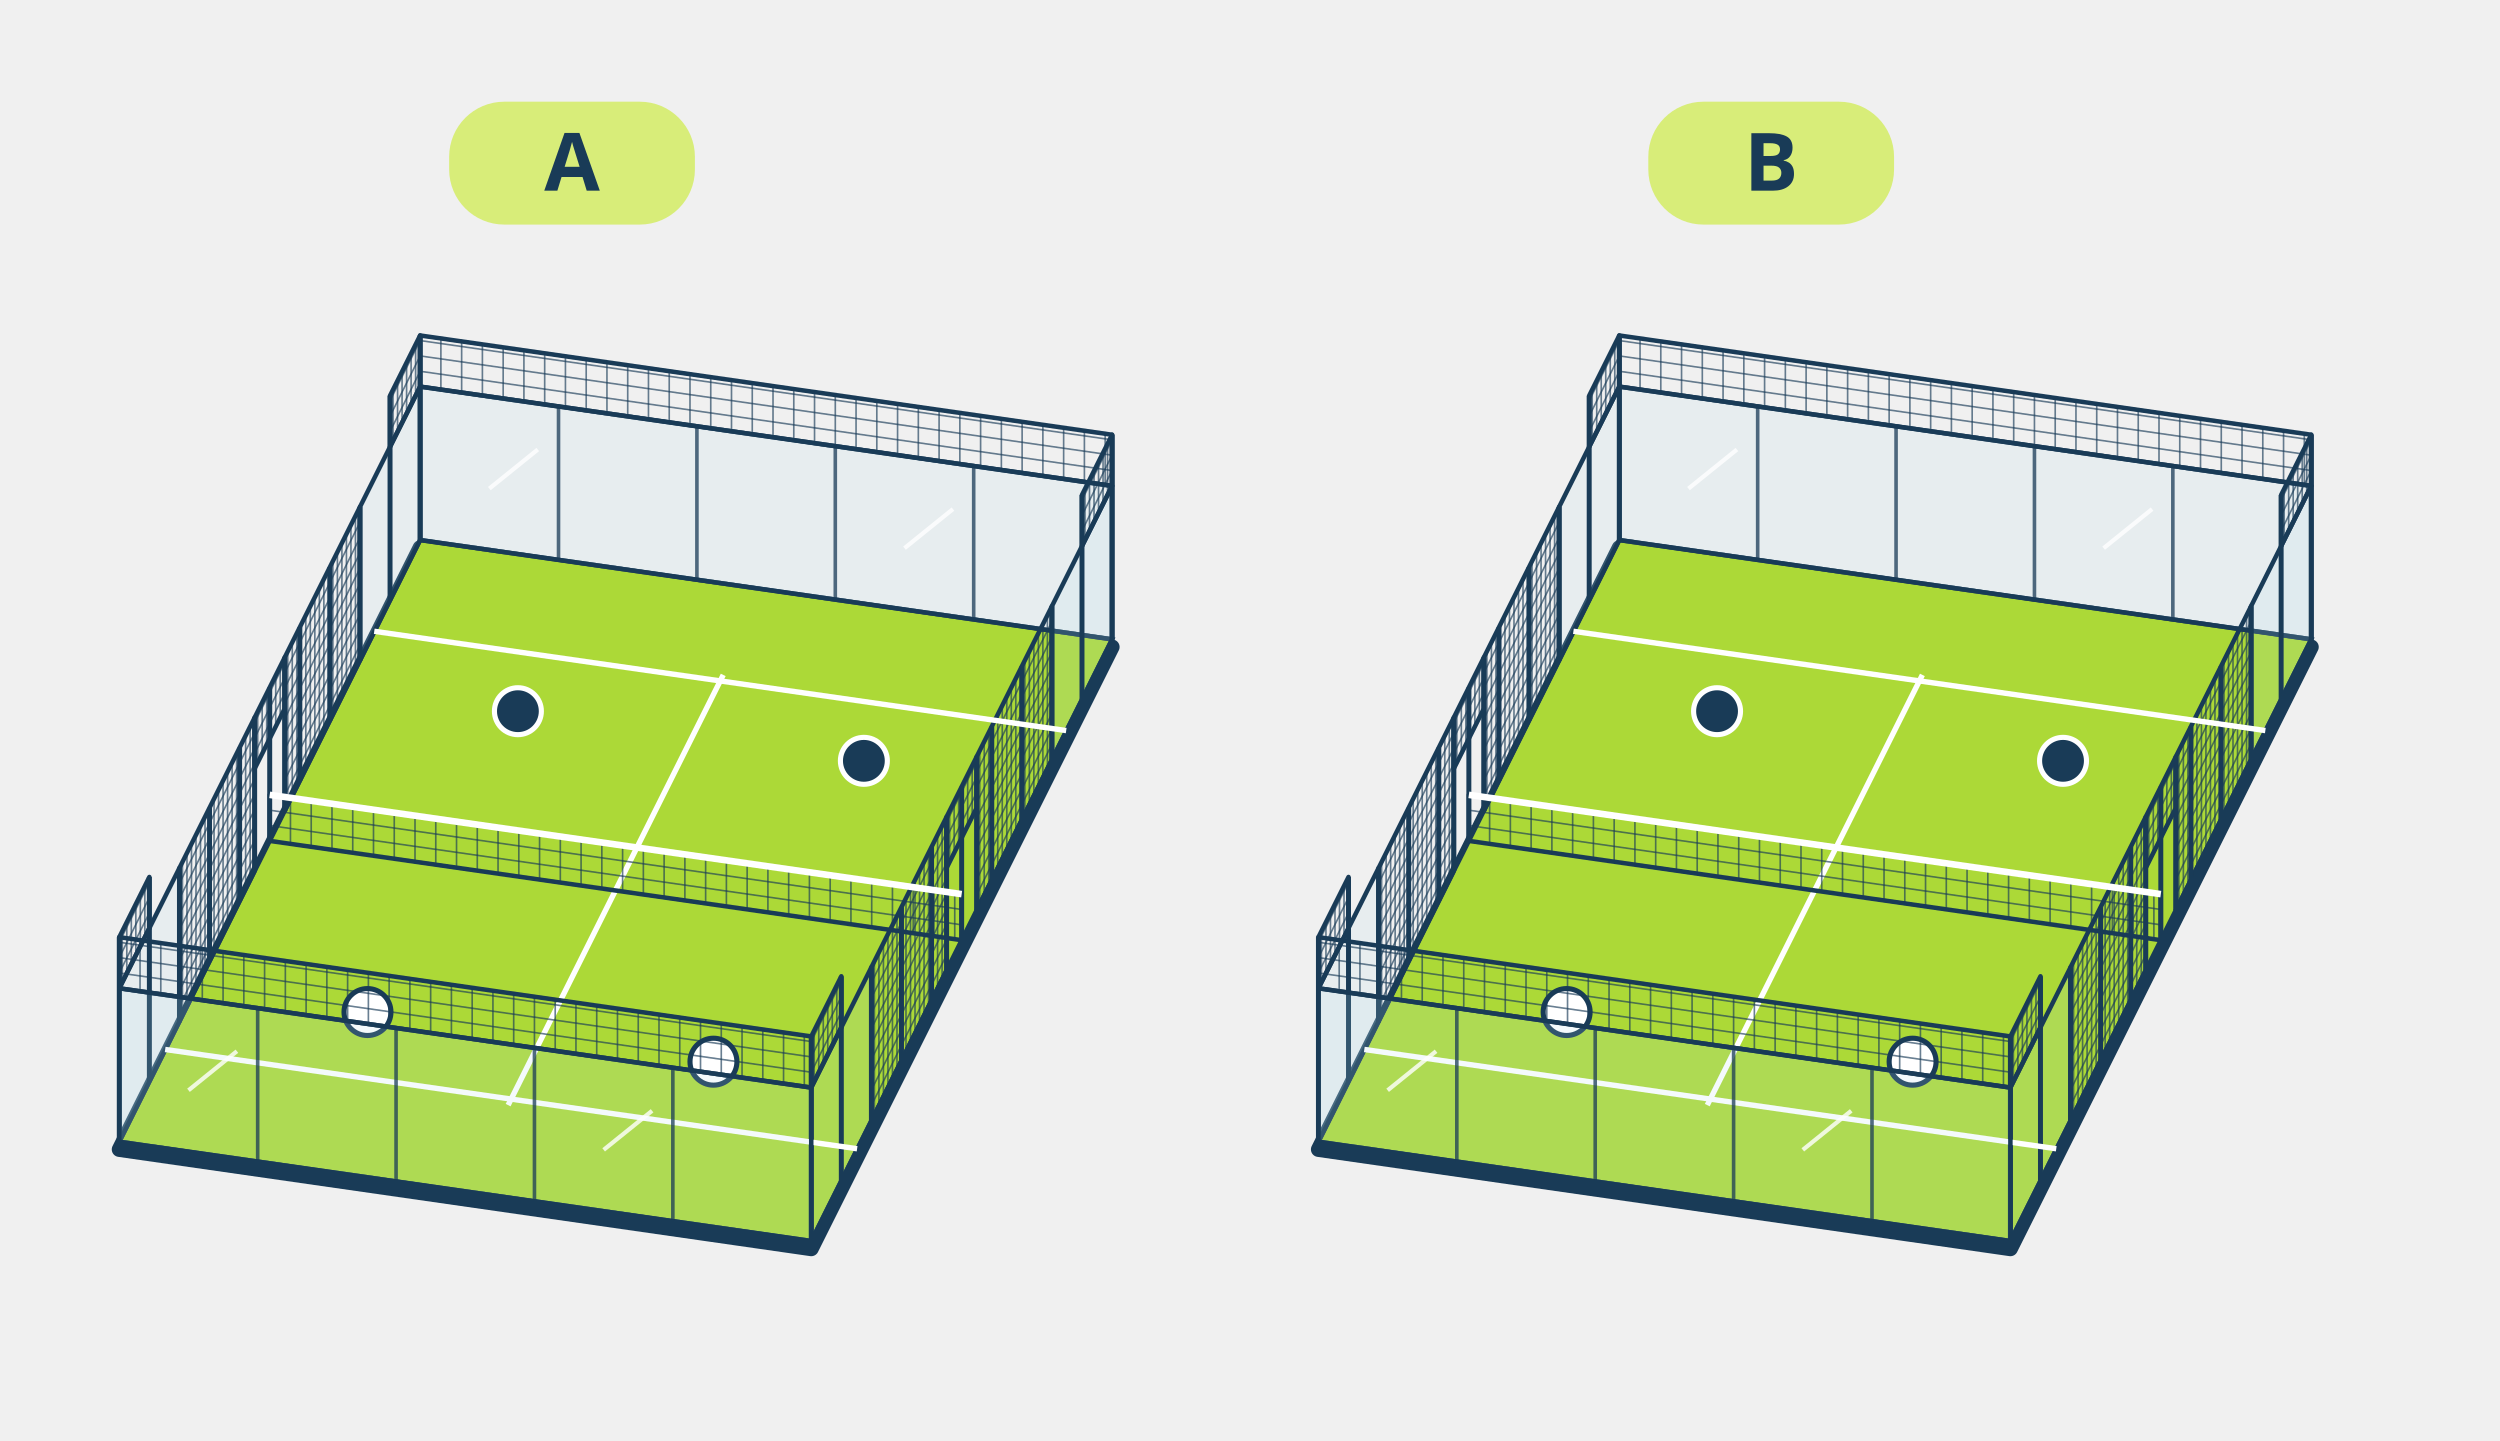
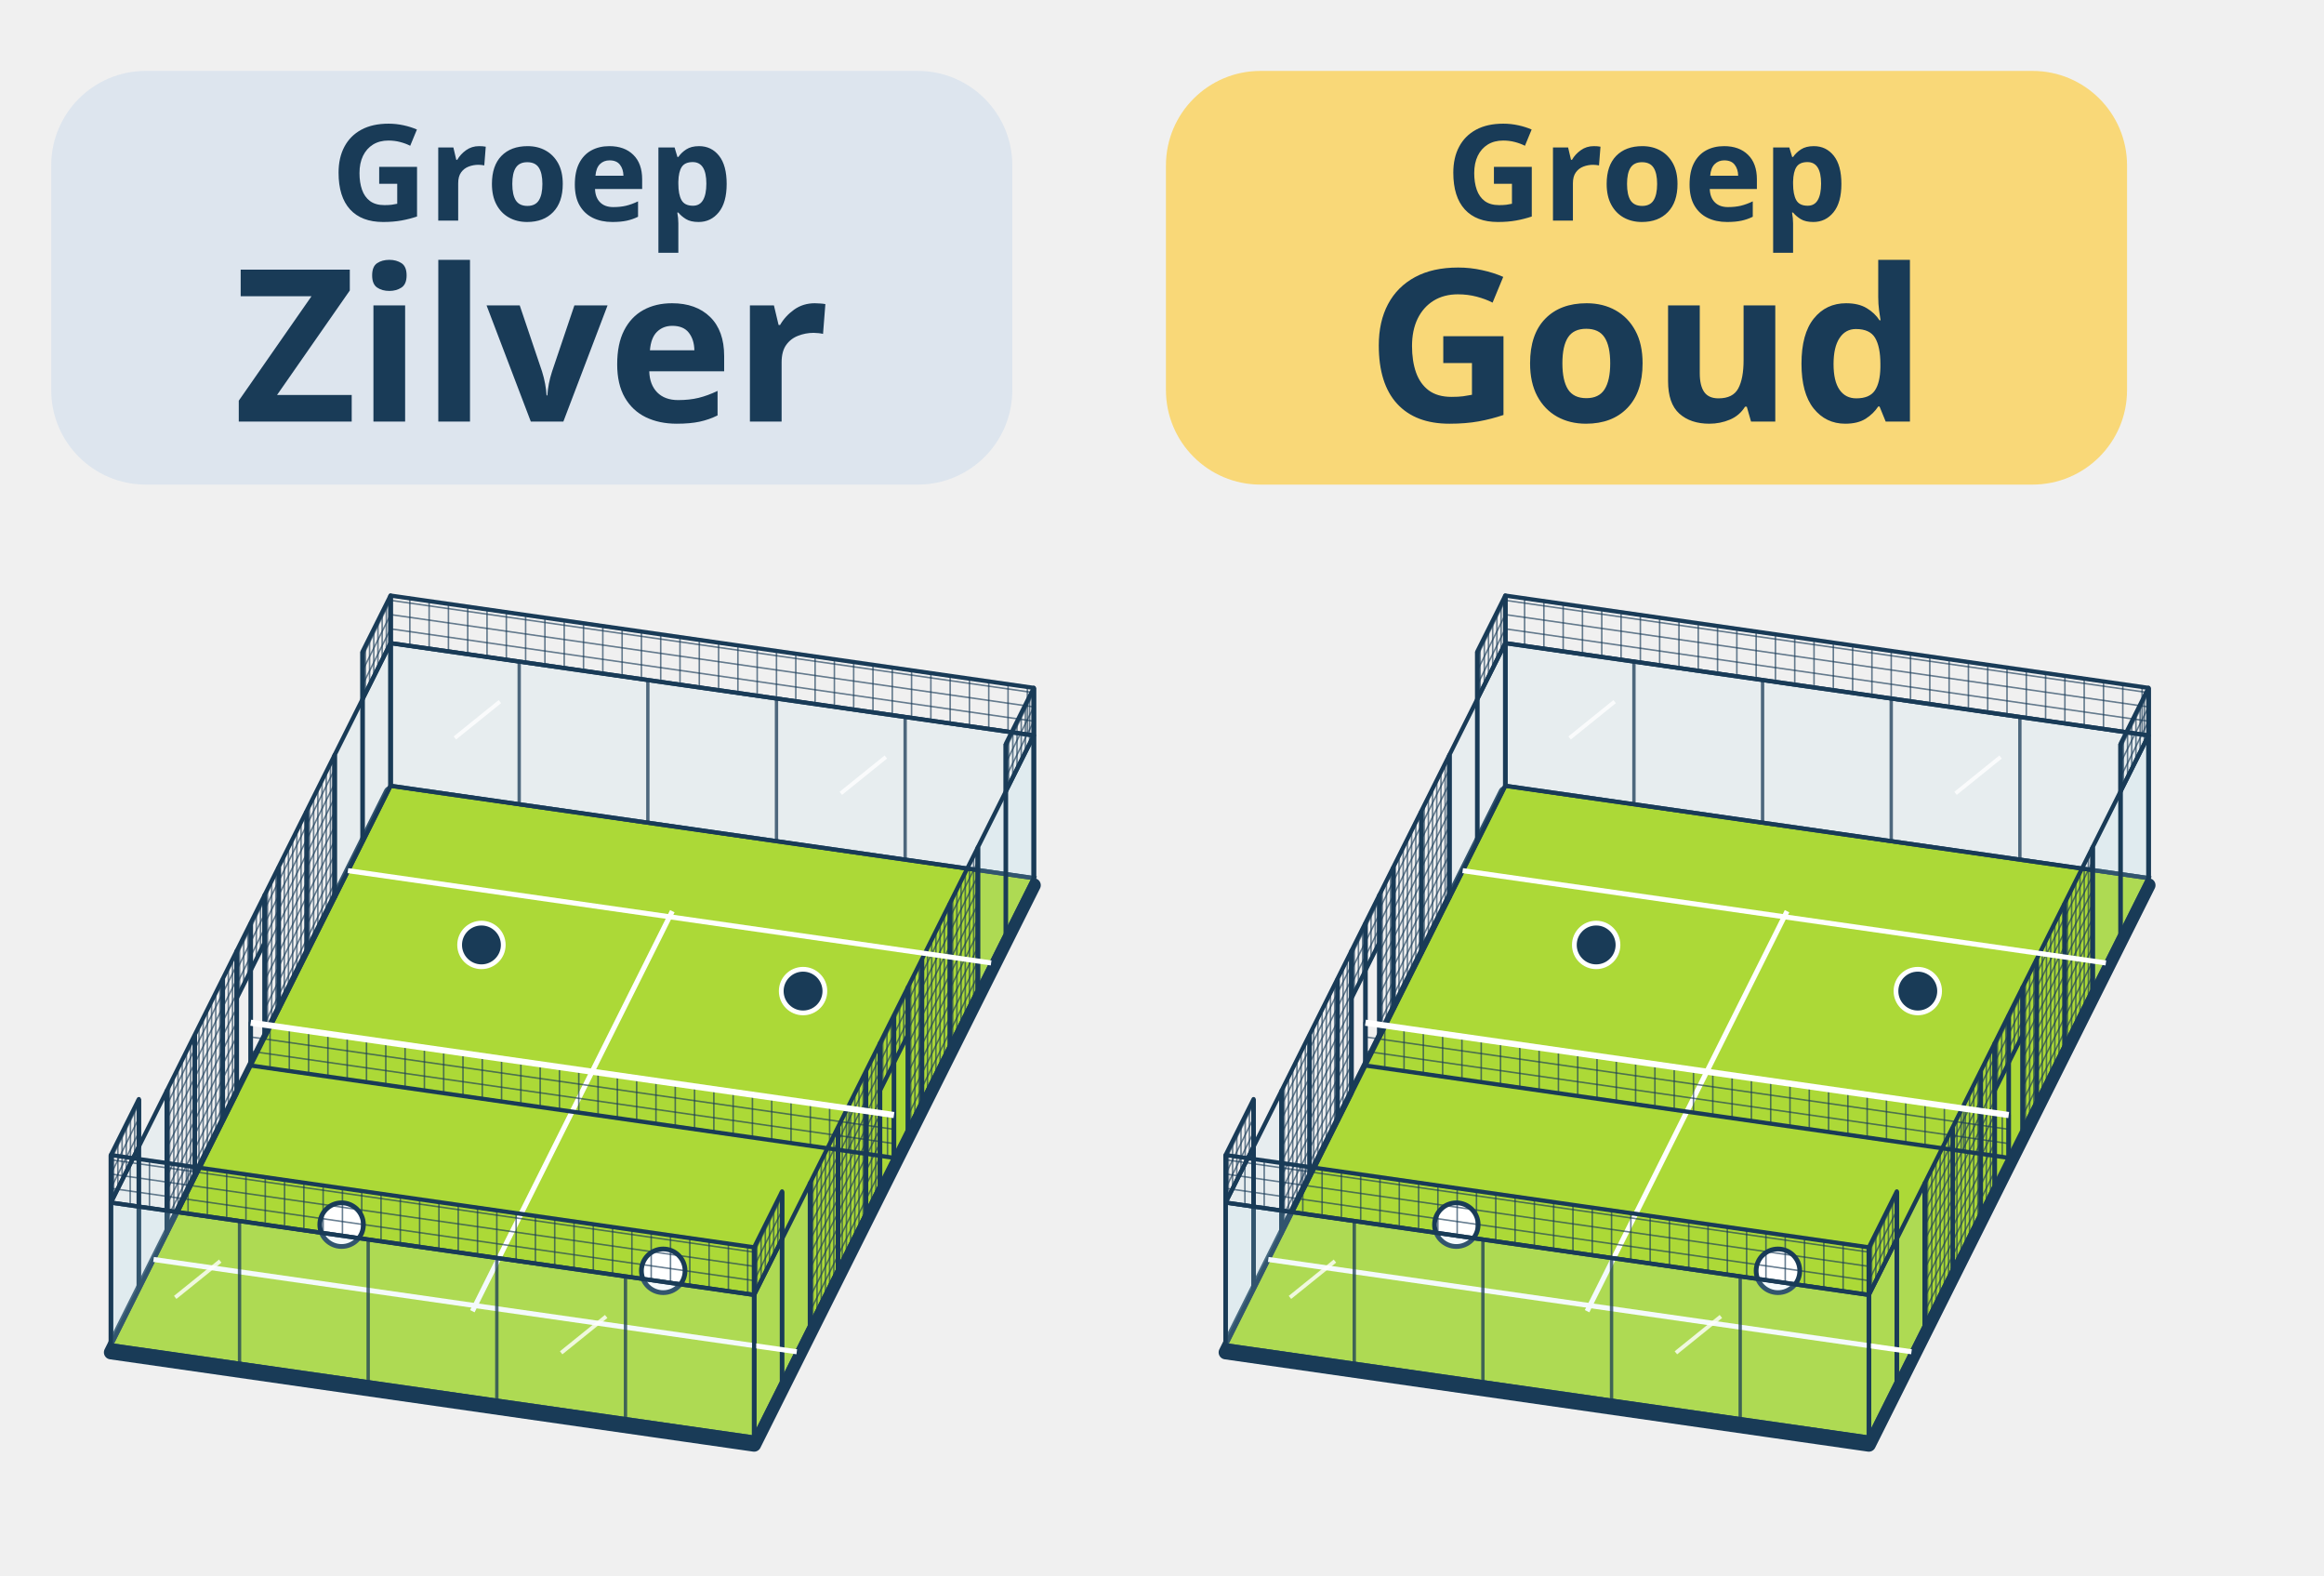
- <svg xmlns="http://www.w3.org/2000/svg" viewBox="10 0 590 340" role="img" aria-labelledby="title desc">
+ <svg xmlns="http://www.w3.org/2000/svg" viewBox="10 0 590 400" role="img" aria-labelledby="title desc">
  <defs>
    <g id="court">
      <polygon points="165,97.55 395,130.55 295,330.55 65,297.55" fill="#193B57" stroke="#193B57" stroke-width="5" stroke-linejoin="round" />
      <polygon points="165,95 395,128 295,328 65,295" fill="#ACD937" stroke="#193B57" stroke-width="1.5" />
      <polygon points="165,95 395,128 395,77 165,44" fill="#B9DFE8" fill-opacity=".16" stroke="#193B57" stroke-width="1.5" stroke-linejoin="round" />
      <line x1="211" y1="101.6" x2="211" y2="50.6" stroke="#193B57" stroke-width="1.2" opacity=".75" />
      <line x1="257" y1="108.2" x2="257" y2="57.2" stroke="#193B57" stroke-width="1.2" opacity=".75" />
      <line x1="303" y1="114.8" x2="303" y2="63.8" stroke="#193B57" stroke-width="1.2" opacity=".75" />
      <line x1="349" y1="121.4" x2="349" y2="70.4" stroke="#193B57" stroke-width="1.2" opacity=".75" />
      <polygon points="165,44 395,77 395,60 165,27" fill="none" fill-opacity=".16" stroke="#193B57" stroke-width="1.5" stroke-linejoin="round" />
      <line x1="171.9" y1="44.99" x2="171.9" y2="27.99" stroke="#193B57" stroke-width=".55" opacity=".65" />
      <line x1="178.8" y1="45.98" x2="178.8" y2="28.98" stroke="#193B57" stroke-width=".55" opacity=".65" />
      <line x1="185.7" y1="46.97" x2="185.7" y2="29.97" stroke="#193B57" stroke-width=".55" opacity=".65" />
      <line x1="192.6" y1="47.96" x2="192.6" y2="30.96" stroke="#193B57" stroke-width=".55" opacity=".65" />
      <line x1="199.5" y1="48.95" x2="199.5" y2="31.95" stroke="#193B57" stroke-width=".55" opacity=".65" />
      <line x1="206.4" y1="49.94" x2="206.4" y2="32.94" stroke="#193B57" stroke-width=".55" opacity=".65" />
      <line x1="213.3" y1="50.93" x2="213.3" y2="33.93" stroke="#193B57" stroke-width=".55" opacity=".65" />
      <line x1="220.2" y1="51.92" x2="220.2" y2="34.92" stroke="#193B57" stroke-width=".55" opacity=".65" />
      <line x1="227.1" y1="52.91" x2="227.1" y2="35.91" stroke="#193B57" stroke-width=".55" opacity=".65" />
      <line x1="234" y1="53.9" x2="234" y2="36.9" stroke="#193B57" stroke-width=".55" opacity=".65" />
      <line x1="240.9" y1="54.89" x2="240.9" y2="37.89" stroke="#193B57" stroke-width=".55" opacity=".65" />
      <line x1="247.8" y1="55.88" x2="247.8" y2="38.88" stroke="#193B57" stroke-width=".55" opacity=".65" />
      <line x1="254.7" y1="56.87" x2="254.7" y2="39.87" stroke="#193B57" stroke-width=".55" opacity=".65" />
      <line x1="261.6" y1="57.86" x2="261.6" y2="40.86" stroke="#193B57" stroke-width=".55" opacity=".65" />
      <line x1="268.5" y1="58.85" x2="268.5" y2="41.85" stroke="#193B57" stroke-width=".55" opacity=".65" />
      <line x1="275.4" y1="59.84" x2="275.4" y2="42.84" stroke="#193B57" stroke-width=".55" opacity=".65" />
      <line x1="282.3" y1="60.83" x2="282.3" y2="43.83" stroke="#193B57" stroke-width=".55" opacity=".65" />
      <line x1="289.2" y1="61.82" x2="289.2" y2="44.82" stroke="#193B57" stroke-width=".55" opacity=".65" />
      <line x1="296.1" y1="62.81" x2="296.1" y2="45.81" stroke="#193B57" stroke-width=".55" opacity=".65" />
      <line x1="303" y1="63.8" x2="303" y2="46.8" stroke="#193B57" stroke-width=".55" opacity=".65" />
      <line x1="309.9" y1="64.79" x2="309.9" y2="47.79" stroke="#193B57" stroke-width=".55" opacity=".65" />
      <line x1="316.8" y1="65.78" x2="316.8" y2="48.78" stroke="#193B57" stroke-width=".55" opacity=".65" />
      <line x1="323.7" y1="66.77" x2="323.7" y2="49.77" stroke="#193B57" stroke-width=".55" opacity=".65" />
      <line x1="330.6" y1="67.76" x2="330.6" y2="50.76" stroke="#193B57" stroke-width=".55" opacity=".65" />
      <line x1="337.5" y1="68.75" x2="337.5" y2="51.75" stroke="#193B57" stroke-width=".55" opacity=".65" />
      <line x1="344.4" y1="69.74" x2="344.4" y2="52.74" stroke="#193B57" stroke-width=".55" opacity=".65" />
      <line x1="351.3" y1="70.73" x2="351.3" y2="53.73" stroke="#193B57" stroke-width=".55" opacity=".65" />
      <line x1="358.2" y1="71.72" x2="358.2" y2="54.72" stroke="#193B57" stroke-width=".55" opacity=".65" />
      <line x1="365.1" y1="72.71" x2="365.1" y2="55.71" stroke="#193B57" stroke-width=".55" opacity=".65" />
      <line x1="372" y1="73.7" x2="372" y2="56.7" stroke="#193B57" stroke-width=".55" opacity=".65" />
      <line x1="378.9" y1="74.69" x2="378.9" y2="57.69" stroke="#193B57" stroke-width=".55" opacity=".65" />
      <line x1="385.8" y1="75.68" x2="385.8" y2="58.68" stroke="#193B57" stroke-width=".55" opacity=".65" />
      <line x1="392.7" y1="76.67" x2="392.7" y2="59.67" stroke="#193B57" stroke-width=".55" opacity=".65" />
      <line x1="165" y1="38.9" x2="395" y2="71.9" stroke="#193B57" stroke-width=".55" opacity=".65" />
      <line x1="165" y1="33.8" x2="395" y2="66.8" stroke="#193B57" stroke-width=".55" opacity=".65" />
      <line x1="165" y1="28.7" x2="395" y2="61.7" stroke="#193B57" stroke-width=".55" opacity=".65" />
      <polygon points="165,95 145,135 145,84 165,44" fill="#B9DFE8" fill-opacity=".16" stroke="#193B57" stroke-width="1.5" stroke-linejoin="round" />
      <line x1="155" y1="115" x2="155" y2="64" stroke="#193B57" stroke-width="1.2" opacity=".75" />
      <polygon points="85,255 65,295 65,244 85,204" fill="#B9DFE8" fill-opacity=".16" stroke="#193B57" stroke-width="1.5" stroke-linejoin="round" />
      <line x1="75" y1="275" x2="75" y2="224" stroke="#193B57" stroke-width="1.2" opacity=".75" />
      <polygon points="165,44 155,64 155,47 165,27" fill="none" fill-opacity=".16" stroke="#193B57" stroke-width="1.5" stroke-linejoin="round" />
      <line x1="163.5" y1="47" x2="163.5" y2="30" stroke="#193B57" stroke-width=".55" opacity=".65" />
      <line x1="162" y1="50" x2="162" y2="33" stroke="#193B57" stroke-width=".55" opacity=".65" />
      <line x1="160.5" y1="53" x2="160.5" y2="36" stroke="#193B57" stroke-width=".55" opacity=".65" />
      <line x1="159" y1="56" x2="159" y2="39" stroke="#193B57" stroke-width=".55" opacity=".65" />
      <line x1="157.5" y1="59" x2="157.5" y2="42" stroke="#193B57" stroke-width=".55" opacity=".65" />
      <line x1="156" y1="62" x2="156" y2="45" stroke="#193B57" stroke-width=".55" opacity=".65" />
      <line x1="165" y1="38.9" x2="155" y2="58.9" stroke="#193B57" stroke-width=".55" opacity=".65" />
      <line x1="165" y1="33.8" x2="155" y2="53.8" stroke="#193B57" stroke-width=".55" opacity=".65" />
      <line x1="165" y1="28.7" x2="155" y2="48.7" stroke="#193B57" stroke-width=".55" opacity=".65" />
      <polygon points="75,224 65,244 65,227 75,207" fill="none" fill-opacity=".16" stroke="#193B57" stroke-width="1.5" stroke-linejoin="round" />
      <line x1="73.5" y1="227" x2="73.5" y2="210" stroke="#193B57" stroke-width=".55" opacity=".65" />
      <line x1="72" y1="230" x2="72" y2="213" stroke="#193B57" stroke-width=".55" opacity=".65" />
      <line x1="70.5" y1="233" x2="70.5" y2="216" stroke="#193B57" stroke-width=".55" opacity=".65" />
      <line x1="69" y1="236" x2="69" y2="219" stroke="#193B57" stroke-width=".55" opacity=".65" />
      <line x1="67.5" y1="239" x2="67.5" y2="222" stroke="#193B57" stroke-width=".55" opacity=".65" />
      <line x1="66" y1="242" x2="66" y2="225" stroke="#193B57" stroke-width=".55" opacity=".65" />
      <line x1="75" y1="218.9" x2="65" y2="238.9" stroke="#193B57" stroke-width=".55" opacity=".65" />
      <line x1="75" y1="213.8" x2="65" y2="233.8" stroke="#193B57" stroke-width=".55" opacity=".65" />
      <line x1="75" y1="208.7" x2="65" y2="228.7" stroke="#193B57" stroke-width=".55" opacity=".65" />
      <polygon points="145,135 120,185 120,134 145,84" fill="none" fill-opacity=".16" stroke="#193B57" stroke-width="1.5" stroke-linejoin="round" />
      <line x1="143.5" y1="138" x2="143.5" y2="87" stroke="#193B57" stroke-width=".55" opacity=".65" />
      <line x1="142" y1="141" x2="142" y2="90" stroke="#193B57" stroke-width=".55" opacity=".65" />
      <line x1="140.5" y1="144" x2="140.5" y2="93" stroke="#193B57" stroke-width=".55" opacity=".65" />
      <line x1="139" y1="147" x2="139" y2="96" stroke="#193B57" stroke-width=".55" opacity=".65" />
      <line x1="137.5" y1="150" x2="137.5" y2="99" stroke="#193B57" stroke-width=".55" opacity=".65" />
      <line x1="136" y1="153" x2="136" y2="102" stroke="#193B57" stroke-width=".55" opacity=".65" />
      <line x1="134.5" y1="156" x2="134.5" y2="105" stroke="#193B57" stroke-width=".55" opacity=".65" />
      <line x1="133" y1="159" x2="133" y2="108" stroke="#193B57" stroke-width=".55" opacity=".65" />
      <line x1="131.5" y1="162" x2="131.5" y2="111" stroke="#193B57" stroke-width=".55" opacity=".65" />
      <line x1="130" y1="165" x2="130" y2="114" stroke="#193B57" stroke-width=".55" opacity=".65" />
      <line x1="128.5" y1="168" x2="128.5" y2="117" stroke="#193B57" stroke-width=".55" opacity=".65" />
      <line x1="127" y1="171" x2="127" y2="120" stroke="#193B57" stroke-width=".55" opacity=".65" />
      <line x1="125.5" y1="174" x2="125.5" y2="123" stroke="#193B57" stroke-width=".55" opacity=".65" />
      <line x1="124" y1="177" x2="124" y2="126" stroke="#193B57" stroke-width=".55" opacity=".65" />
      <line x1="122.5" y1="180" x2="122.5" y2="129" stroke="#193B57" stroke-width=".55" opacity=".65" />
      <line x1="121" y1="183" x2="121" y2="132" stroke="#193B57" stroke-width=".55" opacity=".65" />
      <line x1="145" y1="129.9" x2="120" y2="179.9" stroke="#193B57" stroke-width=".55" opacity=".65" />
      <line x1="145" y1="124.8" x2="120" y2="174.8" stroke="#193B57" stroke-width=".55" opacity=".65" />
      <line x1="145" y1="119.7" x2="120" y2="169.7" stroke="#193B57" stroke-width=".55" opacity=".65" />
      <line x1="145" y1="114.6" x2="120" y2="164.6" stroke="#193B57" stroke-width=".55" opacity=".65" />
      <line x1="145" y1="109.5" x2="120" y2="159.5" stroke="#193B57" stroke-width=".55" opacity=".65" />
      <line x1="145" y1="104.4" x2="120" y2="154.4" stroke="#193B57" stroke-width=".55" opacity=".65" />
      <line x1="145" y1="99.3" x2="120" y2="149.3" stroke="#193B57" stroke-width=".55" opacity=".65" />
      <line x1="145" y1="94.2" x2="120" y2="144.2" stroke="#193B57" stroke-width=".55" opacity=".65" />
      <line x1="145" y1="89.1" x2="120" y2="139.1" stroke="#193B57" stroke-width=".55" opacity=".65" />
      <line x1="145" y1="84" x2="120" y2="134" stroke="#193B57" stroke-width=".55" opacity=".65" />
      <polygon points="110,205 85,255 85,204 110,154" fill="none" fill-opacity=".16" stroke="#193B57" stroke-width="1.5" stroke-linejoin="round" />
      <line x1="108.5" y1="208" x2="108.5" y2="157" stroke="#193B57" stroke-width=".55" opacity=".65" />
      <line x1="107" y1="211" x2="107" y2="160" stroke="#193B57" stroke-width=".55" opacity=".65" />
      <line x1="105.5" y1="214" x2="105.5" y2="163" stroke="#193B57" stroke-width=".55" opacity=".65" />
      <line x1="104" y1="217" x2="104" y2="166" stroke="#193B57" stroke-width=".55" opacity=".65" />
      <line x1="102.5" y1="220" x2="102.5" y2="169" stroke="#193B57" stroke-width=".55" opacity=".65" />
      <line x1="101" y1="223" x2="101" y2="172" stroke="#193B57" stroke-width=".55" opacity=".65" />
      <line x1="99.5" y1="226" x2="99.5" y2="175" stroke="#193B57" stroke-width=".55" opacity=".65" />
      <line x1="98" y1="229" x2="98" y2="178" stroke="#193B57" stroke-width=".55" opacity=".65" />
      <line x1="96.5" y1="232" x2="96.5" y2="181" stroke="#193B57" stroke-width=".55" opacity=".65" />
      <line x1="95" y1="235" x2="95" y2="184" stroke="#193B57" stroke-width=".55" opacity=".65" />
      <line x1="93.5" y1="238" x2="93.5" y2="187" stroke="#193B57" stroke-width=".55" opacity=".65" />
      <line x1="92" y1="241" x2="92" y2="190" stroke="#193B57" stroke-width=".55" opacity=".65" />
      <line x1="90.5" y1="244" x2="90.5" y2="193" stroke="#193B57" stroke-width=".55" opacity=".65" />
      <line x1="89" y1="247" x2="89" y2="196" stroke="#193B57" stroke-width=".55" opacity=".65" />
      <line x1="87.5" y1="250" x2="87.5" y2="199" stroke="#193B57" stroke-width=".55" opacity=".65" />
      <line x1="86" y1="253" x2="86" y2="202" stroke="#193B57" stroke-width=".55" opacity=".65" />
      <line x1="110" y1="199.9" x2="85" y2="249.9" stroke="#193B57" stroke-width=".55" opacity=".65" />
      <line x1="110" y1="194.8" x2="85" y2="244.8" stroke="#193B57" stroke-width=".55" opacity=".65" />
      <line x1="110" y1="189.7" x2="85" y2="239.7" stroke="#193B57" stroke-width=".55" opacity=".65" />
      <line x1="110" y1="184.6" x2="85" y2="234.6" stroke="#193B57" stroke-width=".55" opacity=".65" />
      <line x1="110" y1="179.5" x2="85" y2="229.5" stroke="#193B57" stroke-width=".55" opacity=".65" />
      <line x1="110" y1="174.4" x2="85" y2="224.4" stroke="#193B57" stroke-width=".55" opacity=".65" />
      <line x1="110" y1="169.3" x2="85" y2="219.3" stroke="#193B57" stroke-width=".55" opacity=".65" />
      <line x1="110" y1="164.2" x2="85" y2="214.2" stroke="#193B57" stroke-width=".55" opacity=".65" />
      <line x1="110" y1="159.1" x2="85" y2="209.1" stroke="#193B57" stroke-width=".55" opacity=".65" />
      <line x1="110" y1="154" x2="85" y2="204" stroke="#193B57" stroke-width=".55" opacity=".65" />
      <polygon points="120,151 110,171 110,154 120,134" fill="none" fill-opacity=".16" stroke="#193B57" stroke-width="1.5" stroke-linejoin="round" />
      <line x1="118.5" y1="154" x2="118.5" y2="137" stroke="#193B57" stroke-width=".55" opacity=".65" />
      <line x1="117" y1="157" x2="117" y2="140" stroke="#193B57" stroke-width=".55" opacity=".65" />
      <line x1="115.5" y1="160" x2="115.5" y2="143" stroke="#193B57" stroke-width=".55" opacity=".65" />
      <line x1="114" y1="163" x2="114" y2="146" stroke="#193B57" stroke-width=".55" opacity=".65" />
      <line x1="112.5" y1="166" x2="112.5" y2="149" stroke="#193B57" stroke-width=".55" opacity=".65" />
      <line x1="111" y1="169" x2="111" y2="152" stroke="#193B57" stroke-width=".55" opacity=".65" />
      <line x1="120" y1="145.9" x2="110" y2="165.9" stroke="#193B57" stroke-width=".55" opacity=".65" />
      <line x1="120" y1="140.8" x2="110" y2="160.8" stroke="#193B57" stroke-width=".55" opacity=".65" />
      <line x1="120" y1="135.7" x2="110" y2="155.7" stroke="#193B57" stroke-width=".55" opacity=".65" />
      <line x1="165" y1="95" x2="165" y2="27" stroke="#193B57" stroke-width="1.65" />
      <line x1="155" y1="115" x2="155" y2="47" stroke="#193B57" stroke-width="1.65" />
      <line x1="145" y1="135" x2="145" y2="84" stroke="#193B57" stroke-width="1.65" />
      <line x1="135" y1="155" x2="135" y2="104" stroke="#193B57" stroke-width="1.65" />
      <line x1="125" y1="175" x2="125" y2="124" stroke="#193B57" stroke-width="1.65" />
      <line x1="120" y1="185" x2="120" y2="134" stroke="#193B57" stroke-width="1.65" />
      <line x1="115" y1="195" x2="115" y2="144" stroke="#193B57" stroke-width="1.65" />
      <line x1="110" y1="205" x2="110" y2="154" stroke="#193B57" stroke-width="1.65" />
      <line x1="105" y1="215" x2="105" y2="164" stroke="#193B57" stroke-width="1.65" />
      <line x1="95" y1="235" x2="95" y2="184" stroke="#193B57" stroke-width="1.65" />
      <line x1="85" y1="255" x2="85" y2="204" stroke="#193B57" stroke-width="1.65" />
      <line x1="75" y1="275" x2="75" y2="207" stroke="#193B57" stroke-width="1.65" />
      <line x1="65" y1="295" x2="65" y2="227" stroke="#193B57" stroke-width="1.65" />
      <polygon points="395,128 375,168 375,117 395,77" fill="#B9DFE8" fill-opacity=".16" stroke="#193B57" stroke-width="1.5" stroke-linejoin="round" />
      <line x1="385" y1="148" x2="385" y2="97" stroke="#193B57" stroke-width="1.2" opacity=".75" />
      <polygon points="315,288 295,328 295,277 315,237" fill="#B9DFE8" fill-opacity=".16" stroke="#193B57" stroke-width="1.5" stroke-linejoin="round" />
      <line x1="305" y1="308" x2="305" y2="257" stroke="#193B57" stroke-width="1.2" opacity=".75" />
      <polygon points="395,77 385,97 385,80 395,60" fill="none" fill-opacity=".16" stroke="#193B57" stroke-width="1.5" stroke-linejoin="round" />
      <line x1="393.5" y1="80" x2="393.5" y2="63" stroke="#193B57" stroke-width=".55" opacity=".65" />
      <line x1="392" y1="83" x2="392" y2="66" stroke="#193B57" stroke-width=".55" opacity=".65" />
      <line x1="390.5" y1="86" x2="390.5" y2="69" stroke="#193B57" stroke-width=".55" opacity=".65" />
      <line x1="389" y1="89" x2="389" y2="72" stroke="#193B57" stroke-width=".55" opacity=".65" />
      <line x1="387.5" y1="92" x2="387.5" y2="75" stroke="#193B57" stroke-width=".55" opacity=".65" />
      <line x1="386" y1="95" x2="386" y2="78" stroke="#193B57" stroke-width=".55" opacity=".65" />
      <line x1="395" y1="71.9" x2="385" y2="91.9" stroke="#193B57" stroke-width=".55" opacity=".65" />
      <line x1="395" y1="66.8" x2="385" y2="86.8" stroke="#193B57" stroke-width=".55" opacity=".65" />
      <line x1="395" y1="61.7" x2="385" y2="81.7" stroke="#193B57" stroke-width=".55" opacity=".65" />
      <polygon points="305,257 295,277 295,260 305,240" fill="none" fill-opacity=".16" stroke="#193B57" stroke-width="1.5" stroke-linejoin="round" />
      <line x1="303.5" y1="260" x2="303.5" y2="243" stroke="#193B57" stroke-width=".55" opacity=".65" />
      <line x1="302" y1="263" x2="302" y2="246" stroke="#193B57" stroke-width=".55" opacity=".65" />
      <line x1="300.5" y1="266" x2="300.5" y2="249" stroke="#193B57" stroke-width=".55" opacity=".65" />
      <line x1="299" y1="269" x2="299" y2="252" stroke="#193B57" stroke-width=".55" opacity=".65" />
      <line x1="297.5" y1="272" x2="297.5" y2="255" stroke="#193B57" stroke-width=".55" opacity=".65" />
      <line x1="296" y1="275" x2="296" y2="258" stroke="#193B57" stroke-width=".55" opacity=".65" />
      <line x1="305" y1="251.9" x2="295" y2="271.9" stroke="#193B57" stroke-width=".55" opacity=".65" />
      <line x1="305" y1="246.8" x2="295" y2="266.8" stroke="#193B57" stroke-width=".55" opacity=".65" />
      <line x1="305" y1="241.7" x2="295" y2="261.7" stroke="#193B57" stroke-width=".55" opacity=".65" />
      <polygon points="375,168 350,218 350,167 375,117" fill="none" fill-opacity=".16" stroke="#193B57" stroke-width="1.5" stroke-linejoin="round" />
      <line x1="373.5" y1="171" x2="373.5" y2="120" stroke="#193B57" stroke-width=".55" opacity=".65" />
      <line x1="372" y1="174" x2="372" y2="123" stroke="#193B57" stroke-width=".55" opacity=".65" />
      <line x1="370.5" y1="177" x2="370.5" y2="126" stroke="#193B57" stroke-width=".55" opacity=".65" />
      <line x1="369" y1="180" x2="369" y2="129" stroke="#193B57" stroke-width=".55" opacity=".65" />
      <line x1="367.5" y1="183" x2="367.5" y2="132" stroke="#193B57" stroke-width=".55" opacity=".65" />
      <line x1="366" y1="186" x2="366" y2="135" stroke="#193B57" stroke-width=".55" opacity=".65" />
      <line x1="364.5" y1="189" x2="364.5" y2="138" stroke="#193B57" stroke-width=".55" opacity=".65" />
      <line x1="363" y1="192" x2="363" y2="141" stroke="#193B57" stroke-width=".55" opacity=".65" />
      <line x1="361.5" y1="195" x2="361.5" y2="144" stroke="#193B57" stroke-width=".55" opacity=".65" />
      <line x1="360" y1="198" x2="360" y2="147" stroke="#193B57" stroke-width=".55" opacity=".65" />
      <line x1="358.5" y1="201" x2="358.5" y2="150" stroke="#193B57" stroke-width=".55" opacity=".65" />
      <line x1="357" y1="204" x2="357" y2="153" stroke="#193B57" stroke-width=".55" opacity=".65" />
      <line x1="355.5" y1="207" x2="355.5" y2="156" stroke="#193B57" stroke-width=".55" opacity=".65" />
      <line x1="354" y1="210" x2="354" y2="159" stroke="#193B57" stroke-width=".55" opacity=".65" />
      <line x1="352.5" y1="213" x2="352.5" y2="162" stroke="#193B57" stroke-width=".55" opacity=".65" />
      <line x1="351" y1="216" x2="351" y2="165" stroke="#193B57" stroke-width=".55" opacity=".65" />
      <line x1="375" y1="162.9" x2="350" y2="212.9" stroke="#193B57" stroke-width=".55" opacity=".65" />
      <line x1="375" y1="157.8" x2="350" y2="207.8" stroke="#193B57" stroke-width=".55" opacity=".65" />
      <line x1="375" y1="152.7" x2="350" y2="202.7" stroke="#193B57" stroke-width=".55" opacity=".65" />
      <line x1="375" y1="147.6" x2="350" y2="197.6" stroke="#193B57" stroke-width=".55" opacity=".65" />
      <line x1="375" y1="142.5" x2="350" y2="192.5" stroke="#193B57" stroke-width=".55" opacity=".65" />
      <line x1="375" y1="137.4" x2="350" y2="187.4" stroke="#193B57" stroke-width=".55" opacity=".65" />
      <line x1="375" y1="132.3" x2="350" y2="182.3" stroke="#193B57" stroke-width=".55" opacity=".65" />
      <line x1="375" y1="127.2" x2="350" y2="177.2" stroke="#193B57" stroke-width=".55" opacity=".65" />
      <line x1="375" y1="122.1" x2="350" y2="172.1" stroke="#193B57" stroke-width=".55" opacity=".65" />
      <line x1="375" y1="117" x2="350" y2="167" stroke="#193B57" stroke-width=".55" opacity=".65" />
      <polygon points="340,238 315,288 315,237 340,187" fill="none" fill-opacity=".16" stroke="#193B57" stroke-width="1.5" stroke-linejoin="round" />
      <line x1="338.5" y1="241" x2="338.5" y2="190" stroke="#193B57" stroke-width=".55" opacity=".65" />
      <line x1="337" y1="244" x2="337" y2="193" stroke="#193B57" stroke-width=".55" opacity=".65" />
      <line x1="335.5" y1="247" x2="335.5" y2="196" stroke="#193B57" stroke-width=".55" opacity=".65" />
      <line x1="334" y1="250" x2="334" y2="199" stroke="#193B57" stroke-width=".55" opacity=".65" />
      <line x1="332.5" y1="253" x2="332.5" y2="202" stroke="#193B57" stroke-width=".55" opacity=".65" />
      <line x1="331" y1="256" x2="331" y2="205" stroke="#193B57" stroke-width=".55" opacity=".65" />
      <line x1="329.5" y1="259" x2="329.5" y2="208" stroke="#193B57" stroke-width=".55" opacity=".65" />
      <line x1="328" y1="262" x2="328" y2="211" stroke="#193B57" stroke-width=".55" opacity=".65" />
      <line x1="326.5" y1="265" x2="326.5" y2="214" stroke="#193B57" stroke-width=".55" opacity=".65" />
      <line x1="325" y1="268" x2="325" y2="217" stroke="#193B57" stroke-width=".55" opacity=".65" />
      <line x1="323.5" y1="271" x2="323.5" y2="220" stroke="#193B57" stroke-width=".55" opacity=".65" />
      <line x1="322" y1="274" x2="322" y2="223" stroke="#193B57" stroke-width=".55" opacity=".65" />
      <line x1="320.5" y1="277" x2="320.5" y2="226" stroke="#193B57" stroke-width=".55" opacity=".65" />
      <line x1="319" y1="280" x2="319" y2="229" stroke="#193B57" stroke-width=".55" opacity=".65" />
      <line x1="317.5" y1="283" x2="317.5" y2="232" stroke="#193B57" stroke-width=".55" opacity=".65" />
      <line x1="316" y1="286" x2="316" y2="235" stroke="#193B57" stroke-width=".55" opacity=".65" />
      <line x1="340" y1="232.9" x2="315" y2="282.9" stroke="#193B57" stroke-width=".55" opacity=".65" />
      <line x1="340" y1="227.8" x2="315" y2="277.8" stroke="#193B57" stroke-width=".55" opacity=".65" />
      <line x1="340" y1="222.7" x2="315" y2="272.7" stroke="#193B57" stroke-width=".55" opacity=".65" />
      <line x1="340" y1="217.6" x2="315" y2="267.6" stroke="#193B57" stroke-width=".55" opacity=".65" />
      <line x1="340" y1="212.5" x2="315" y2="262.5" stroke="#193B57" stroke-width=".55" opacity=".65" />
      <line x1="340" y1="207.4" x2="315" y2="257.4" stroke="#193B57" stroke-width=".55" opacity=".65" />
      <line x1="340" y1="202.3" x2="315" y2="252.3" stroke="#193B57" stroke-width=".55" opacity=".65" />
      <line x1="340" y1="197.2" x2="315" y2="247.2" stroke="#193B57" stroke-width=".55" opacity=".65" />
      <line x1="340" y1="192.1" x2="315" y2="242.1" stroke="#193B57" stroke-width=".55" opacity=".65" />
      <line x1="340" y1="187" x2="315" y2="237" stroke="#193B57" stroke-width=".55" opacity=".65" />
      <polygon points="350,184 340,204 340,187 350,167" fill="none" fill-opacity=".16" stroke="#193B57" stroke-width="1.5" stroke-linejoin="round" />
      <line x1="348.5" y1="187" x2="348.5" y2="170" stroke="#193B57" stroke-width=".55" opacity=".65" />
      <line x1="347" y1="190" x2="347" y2="173" stroke="#193B57" stroke-width=".55" opacity=".65" />
      <line x1="345.5" y1="193" x2="345.5" y2="176" stroke="#193B57" stroke-width=".55" opacity=".65" />
      <line x1="344" y1="196" x2="344" y2="179" stroke="#193B57" stroke-width=".55" opacity=".65" />
      <line x1="342.5" y1="199" x2="342.5" y2="182" stroke="#193B57" stroke-width=".55" opacity=".65" />
      <line x1="341" y1="202" x2="341" y2="185" stroke="#193B57" stroke-width=".55" opacity=".65" />
      <line x1="350" y1="178.9" x2="340" y2="198.9" stroke="#193B57" stroke-width=".55" opacity=".65" />
      <line x1="350" y1="173.8" x2="340" y2="193.8" stroke="#193B57" stroke-width=".55" opacity=".65" />
      <line x1="350" y1="168.7" x2="340" y2="188.7" stroke="#193B57" stroke-width=".55" opacity=".65" />
      <line x1="395" y1="128" x2="395" y2="60" stroke="#193B57" stroke-width="1.65" />
      <line x1="385" y1="148" x2="385" y2="80" stroke="#193B57" stroke-width="1.65" />
      <line x1="375" y1="168" x2="375" y2="117" stroke="#193B57" stroke-width="1.65" />
      <line x1="365" y1="188" x2="365" y2="137" stroke="#193B57" stroke-width="1.65" />
      <line x1="355" y1="208" x2="355" y2="157" stroke="#193B57" stroke-width="1.65" />
      <line x1="350" y1="218" x2="350" y2="167" stroke="#193B57" stroke-width="1.65" />
      <line x1="345" y1="228" x2="345" y2="177" stroke="#193B57" stroke-width="1.65" />
      <line x1="340" y1="238" x2="340" y2="187" stroke="#193B57" stroke-width="1.65" />
      <line x1="335" y1="248" x2="335" y2="197" stroke="#193B57" stroke-width="1.65" />
      <line x1="325" y1="268" x2="325" y2="217" stroke="#193B57" stroke-width="1.65" />
      <line x1="315" y1="288" x2="315" y2="237" stroke="#193B57" stroke-width="1.65" />
      <line x1="305" y1="308" x2="305" y2="240" stroke="#193B57" stroke-width="1.65" />
      <line x1="295" y1="328" x2="295" y2="260" stroke="#193B57" stroke-width="1.65" />
      <line x1="149.75" y1="125.33" x2="379.75" y2="158.33" stroke="white" stroke-width="1.8" />
      <line x1="80.25" y1="264.33" x2="310.25" y2="297.33" stroke="white" stroke-width="1.8" />
      <line x1="265.75" y1="139.83" x2="194.25" y2="282.83" stroke="white" stroke-width="1.8" />
      <circle cx="197.5" cy="151.89" r="7.8" fill="#193B57" stroke="white" stroke-width="1.7" />
      <circle cx="312.5" cy="168.39" r="7.8" fill="#193B57" stroke="white" stroke-width="1.7" />
      <circle cx="147.5" cy="251.89" r="7.8" fill="white" stroke="#193B57" stroke-width="1.7" />
      <circle cx="262.5" cy="268.39" r="7.8" fill="white" stroke="#193B57" stroke-width="1.7" />
      <polygon points="115,195 345,228 345,212.7 115,179.7" fill="none" fill-opacity=".16" stroke="#193B57" stroke-width="1.5" stroke-linejoin="round" />
      <line x1="121.9" y1="195.99" x2="121.9" y2="180.69" stroke="#193B57" stroke-width=".55" opacity=".65" />
      <line x1="128.8" y1="196.98" x2="128.8" y2="181.68" stroke="#193B57" stroke-width=".55" opacity=".65" />
      <line x1="135.7" y1="197.97" x2="135.7" y2="182.67" stroke="#193B57" stroke-width=".55" opacity=".65" />
      <line x1="142.6" y1="198.96" x2="142.6" y2="183.66" stroke="#193B57" stroke-width=".55" opacity=".65" />
      <line x1="149.5" y1="199.95" x2="149.5" y2="184.65" stroke="#193B57" stroke-width=".55" opacity=".65" />
      <line x1="156.4" y1="200.94" x2="156.4" y2="185.64" stroke="#193B57" stroke-width=".55" opacity=".65" />
      <line x1="163.3" y1="201.93" x2="163.3" y2="186.63" stroke="#193B57" stroke-width=".55" opacity=".65" />
      <line x1="170.2" y1="202.92" x2="170.2" y2="187.62" stroke="#193B57" stroke-width=".55" opacity=".65" />
      <line x1="177.1" y1="203.91" x2="177.1" y2="188.61" stroke="#193B57" stroke-width=".55" opacity=".65" />
      <line x1="184" y1="204.9" x2="184" y2="189.6" stroke="#193B57" stroke-width=".55" opacity=".65" />
      <line x1="190.9" y1="205.89" x2="190.9" y2="190.59" stroke="#193B57" stroke-width=".55" opacity=".65" />
      <line x1="197.8" y1="206.88" x2="197.8" y2="191.58" stroke="#193B57" stroke-width=".55" opacity=".65" />
      <line x1="204.7" y1="207.87" x2="204.7" y2="192.57" stroke="#193B57" stroke-width=".55" opacity=".65" />
      <line x1="211.6" y1="208.86" x2="211.6" y2="193.56" stroke="#193B57" stroke-width=".55" opacity=".65" />
      <line x1="218.5" y1="209.85" x2="218.5" y2="194.55" stroke="#193B57" stroke-width=".55" opacity=".65" />
      <line x1="225.4" y1="210.84" x2="225.4" y2="195.54" stroke="#193B57" stroke-width=".55" opacity=".65" />
      <line x1="232.3" y1="211.83" x2="232.3" y2="196.53" stroke="#193B57" stroke-width=".55" opacity=".65" />
      <line x1="239.2" y1="212.82" x2="239.2" y2="197.52" stroke="#193B57" stroke-width=".55" opacity=".65" />
      <line x1="246.1" y1="213.81" x2="246.1" y2="198.51" stroke="#193B57" stroke-width=".55" opacity=".65" />
      <line x1="253" y1="214.8" x2="253" y2="199.5" stroke="#193B57" stroke-width=".55" opacity=".65" />
      <line x1="259.9" y1="215.79" x2="259.9" y2="200.49" stroke="#193B57" stroke-width=".55" opacity=".65" />
      <line x1="266.8" y1="216.78" x2="266.8" y2="201.48" stroke="#193B57" stroke-width=".55" opacity=".65" />
      <line x1="273.7" y1="217.77" x2="273.7" y2="202.47" stroke="#193B57" stroke-width=".55" opacity=".65" />
      <line x1="280.6" y1="218.76" x2="280.6" y2="203.46" stroke="#193B57" stroke-width=".55" opacity=".65" />
      <line x1="287.5" y1="219.75" x2="287.5" y2="204.45" stroke="#193B57" stroke-width=".55" opacity=".65" />
      <line x1="294.4" y1="220.74" x2="294.4" y2="205.44" stroke="#193B57" stroke-width=".55" opacity=".65" />
      <line x1="301.3" y1="221.73" x2="301.3" y2="206.43" stroke="#193B57" stroke-width=".55" opacity=".65" />
      <line x1="308.2" y1="222.72" x2="308.2" y2="207.42" stroke="#193B57" stroke-width=".55" opacity=".65" />
      <line x1="315.1" y1="223.71" x2="315.1" y2="208.41" stroke="#193B57" stroke-width=".55" opacity=".65" />
      <line x1="322" y1="224.7" x2="322" y2="209.4" stroke="#193B57" stroke-width=".55" opacity=".65" />
      <line x1="328.9" y1="225.69" x2="328.9" y2="210.39" stroke="#193B57" stroke-width=".55" opacity=".65" />
      <line x1="335.8" y1="226.68" x2="335.8" y2="211.38" stroke="#193B57" stroke-width=".55" opacity=".65" />
      <line x1="342.7" y1="227.67" x2="342.7" y2="212.37" stroke="#193B57" stroke-width=".55" opacity=".65" />
      <line x1="115" y1="189.9" x2="345" y2="222.9" stroke="#193B57" stroke-width=".55" opacity=".65" />
      <line x1="115" y1="184.8" x2="345" y2="217.8" stroke="#193B57" stroke-width=".55" opacity=".65" />
      <line x1="115" y1="179.7" x2="345" y2="212.7" stroke="#193B57" stroke-width=".55" opacity=".65" />
      <line x1="115" y1="179.7" x2="345" y2="212.7" stroke="white" stroke-width="2.2" />
      <polygon points="65,295 295,328 295,277 65,244" fill="#B9DFE8" fill-opacity=".16" stroke="#193B57" stroke-width="1.5" stroke-linejoin="round" />
      <line x1="111" y1="301.6" x2="111" y2="250.6" stroke="#193B57" stroke-width="1.2" opacity=".75" />
      <line x1="157" y1="308.2" x2="157" y2="257.2" stroke="#193B57" stroke-width="1.2" opacity=".75" />
      <line x1="203" y1="314.8" x2="203" y2="263.8" stroke="#193B57" stroke-width="1.2" opacity=".75" />
      <line x1="249" y1="321.4" x2="249" y2="270.4" stroke="#193B57" stroke-width="1.2" opacity=".75" />
      <polygon points="65,244 295,277 295,260 65,227" fill="none" fill-opacity=".16" stroke="#193B57" stroke-width="1.5" stroke-linejoin="round" />
      <line x1="71.9" y1="244.99" x2="71.9" y2="227.99" stroke="#193B57" stroke-width=".55" opacity=".65" />
      <line x1="78.8" y1="245.98" x2="78.8" y2="228.98" stroke="#193B57" stroke-width=".55" opacity=".65" />
      <line x1="85.7" y1="246.97" x2="85.7" y2="229.97" stroke="#193B57" stroke-width=".55" opacity=".65" />
      <line x1="92.6" y1="247.96" x2="92.6" y2="230.96" stroke="#193B57" stroke-width=".55" opacity=".65" />
      <line x1="99.5" y1="248.95" x2="99.5" y2="231.95" stroke="#193B57" stroke-width=".55" opacity=".65" />
      <line x1="106.4" y1="249.94" x2="106.4" y2="232.94" stroke="#193B57" stroke-width=".55" opacity=".65" />
      <line x1="113.3" y1="250.93" x2="113.3" y2="233.93" stroke="#193B57" stroke-width=".55" opacity=".65" />
      <line x1="120.2" y1="251.92" x2="120.2" y2="234.92" stroke="#193B57" stroke-width=".55" opacity=".65" />
      <line x1="127.1" y1="252.91" x2="127.1" y2="235.91" stroke="#193B57" stroke-width=".55" opacity=".65" />
      <line x1="134" y1="253.9" x2="134" y2="236.9" stroke="#193B57" stroke-width=".55" opacity=".65" />
      <line x1="140.9" y1="254.89" x2="140.9" y2="237.89" stroke="#193B57" stroke-width=".55" opacity=".65" />
      <line x1="147.8" y1="255.88" x2="147.8" y2="238.88" stroke="#193B57" stroke-width=".55" opacity=".65" />
      <line x1="154.7" y1="256.87" x2="154.7" y2="239.87" stroke="#193B57" stroke-width=".55" opacity=".65" />
      <line x1="161.6" y1="257.86" x2="161.6" y2="240.86" stroke="#193B57" stroke-width=".55" opacity=".65" />
      <line x1="168.5" y1="258.85" x2="168.5" y2="241.85" stroke="#193B57" stroke-width=".55" opacity=".65" />
      <line x1="175.4" y1="259.84" x2="175.4" y2="242.84" stroke="#193B57" stroke-width=".55" opacity=".65" />
      <line x1="182.3" y1="260.83" x2="182.3" y2="243.83" stroke="#193B57" stroke-width=".55" opacity=".65" />
      <line x1="189.2" y1="261.82" x2="189.2" y2="244.82" stroke="#193B57" stroke-width=".55" opacity=".65" />
      <line x1="196.1" y1="262.81" x2="196.1" y2="245.81" stroke="#193B57" stroke-width=".55" opacity=".65" />
      <line x1="203" y1="263.8" x2="203" y2="246.8" stroke="#193B57" stroke-width=".55" opacity=".65" />
      <line x1="209.9" y1="264.79" x2="209.9" y2="247.79" stroke="#193B57" stroke-width=".55" opacity=".65" />
      <line x1="216.8" y1="265.78" x2="216.8" y2="248.78" stroke="#193B57" stroke-width=".55" opacity=".65" />
      <line x1="223.7" y1="266.77" x2="223.7" y2="249.77" stroke="#193B57" stroke-width=".55" opacity=".65" />
      <line x1="230.6" y1="267.76" x2="230.6" y2="250.76" stroke="#193B57" stroke-width=".55" opacity=".65" />
      <line x1="237.5" y1="268.75" x2="237.5" y2="251.75" stroke="#193B57" stroke-width=".55" opacity=".65" />
      <line x1="244.4" y1="269.74" x2="244.4" y2="252.74" stroke="#193B57" stroke-width=".55" opacity=".65" />
      <line x1="251.3" y1="270.73" x2="251.3" y2="253.73" stroke="#193B57" stroke-width=".55" opacity=".65" />
      <line x1="258.2" y1="271.72" x2="258.2" y2="254.72" stroke="#193B57" stroke-width=".55" opacity=".65" />
      <line x1="265.1" y1="272.71" x2="265.1" y2="255.71" stroke="#193B57" stroke-width=".55" opacity=".65" />
      <line x1="272" y1="273.7" x2="272" y2="256.7" stroke="#193B57" stroke-width=".55" opacity=".65" />
      <line x1="278.9" y1="274.69" x2="278.9" y2="257.69" stroke="#193B57" stroke-width=".55" opacity=".65" />
      <line x1="285.8" y1="275.68" x2="285.8" y2="258.68" stroke="#193B57" stroke-width=".55" opacity=".65" />
      <line x1="292.7" y1="276.67" x2="292.7" y2="259.67" stroke="#193B57" stroke-width=".55" opacity=".65" />
      <line x1="65" y1="238.9" x2="295" y2="271.9" stroke="#193B57" stroke-width=".55" opacity=".65" />
      <line x1="65" y1="233.8" x2="295" y2="266.8" stroke="#193B57" stroke-width=".55" opacity=".65" />
      <line x1="65" y1="228.7" x2="295" y2="261.7" stroke="#193B57" stroke-width=".55" opacity=".65" />
      <line x1="188" y1="77.9" x2="204.1" y2="64.91" stroke="white" stroke-width="1.4" opacity=".8" />
      <line x1="326" y1="97.7" x2="342.1" y2="84.71" stroke="white" stroke-width="1.4" opacity=".8" />
      <line x1="88" y1="277.9" x2="104.1" y2="264.91" stroke="white" stroke-width="1.4" opacity=".8" />
      <line x1="226" y1="297.7" x2="242.1" y2="284.71" stroke="white" stroke-width="1.4" opacity=".8" />
    </g>
  </defs>
-   <g transform="translate(-8 60) scale(.71)">
-     <use href="#court" transform="" />
-   </g>
-   <g transform="translate(275 60) scale(.71)">
-     <use href="#court" transform="" />
-   </g>
-   <g font-family="system-ui,sans-serif" font-size="19" font-weight="750" text-anchor="middle" fill="#193B57">
-     <rect x="116" y="24" width="58" height="29" rx="13" fill="#D8ED79" />
-     <text x="145" y="45">A</text>
-     <rect x="399" y="24" width="58" height="29" rx="13" fill="#D8ED79" />
-     <text x="428" y="45">B</text>
+   <use href="#court" transform="translate(-8 132) scale(.71)" />
+   <use href="#court" transform="translate(275 132) scale(.71)" />
+   <g font-family="system-ui,sans-serif" font-weight="700" text-anchor="middle" fill="#193B57">
+     <rect x="23" y="18" width="244" height="105" rx="24" fill="#DDE5EE" />
+     <text x="145" y="56" font-size="34">Groep</text>
+     <text x="145" y="107" font-size="54" font-weight="800">Zilver</text>
+     <rect x="306" y="18" width="244" height="105" rx="24" fill="#F9D878" />
+     <text x="428" y="56" font-size="34">Groep</text>
+     <text x="428" y="107" font-size="54" font-weight="800">Goud</text>
  </g>
</svg>
